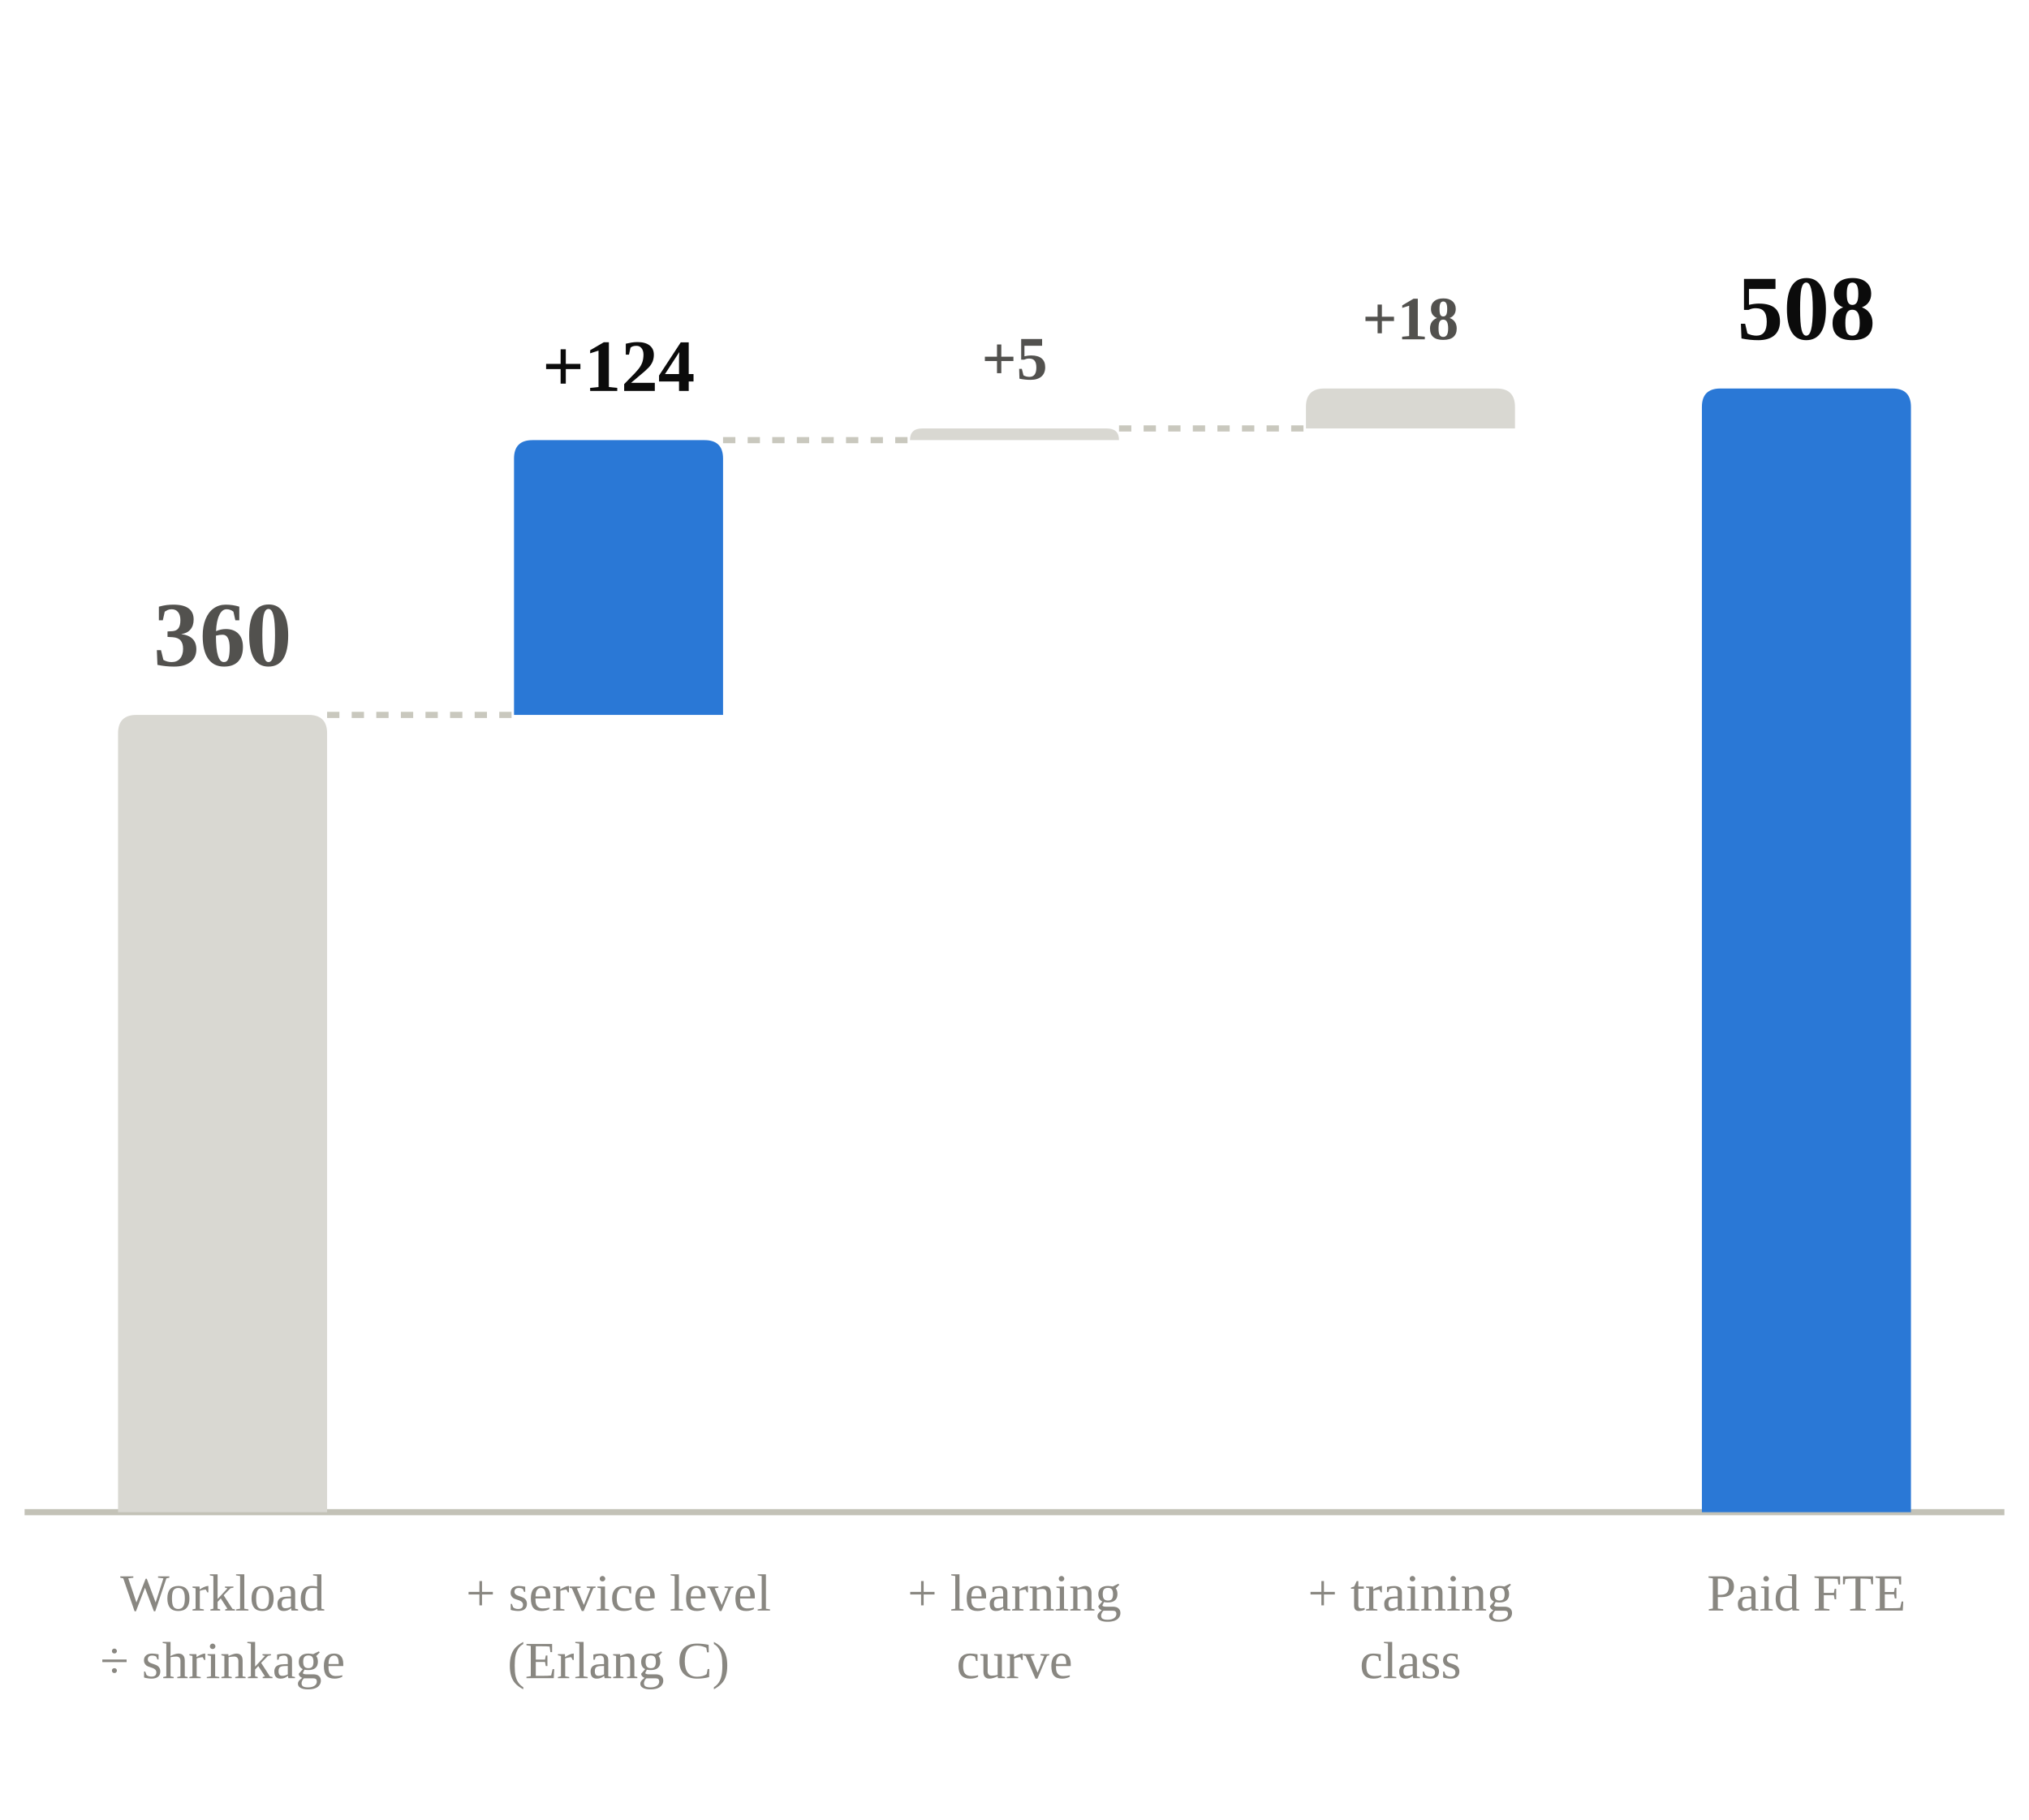
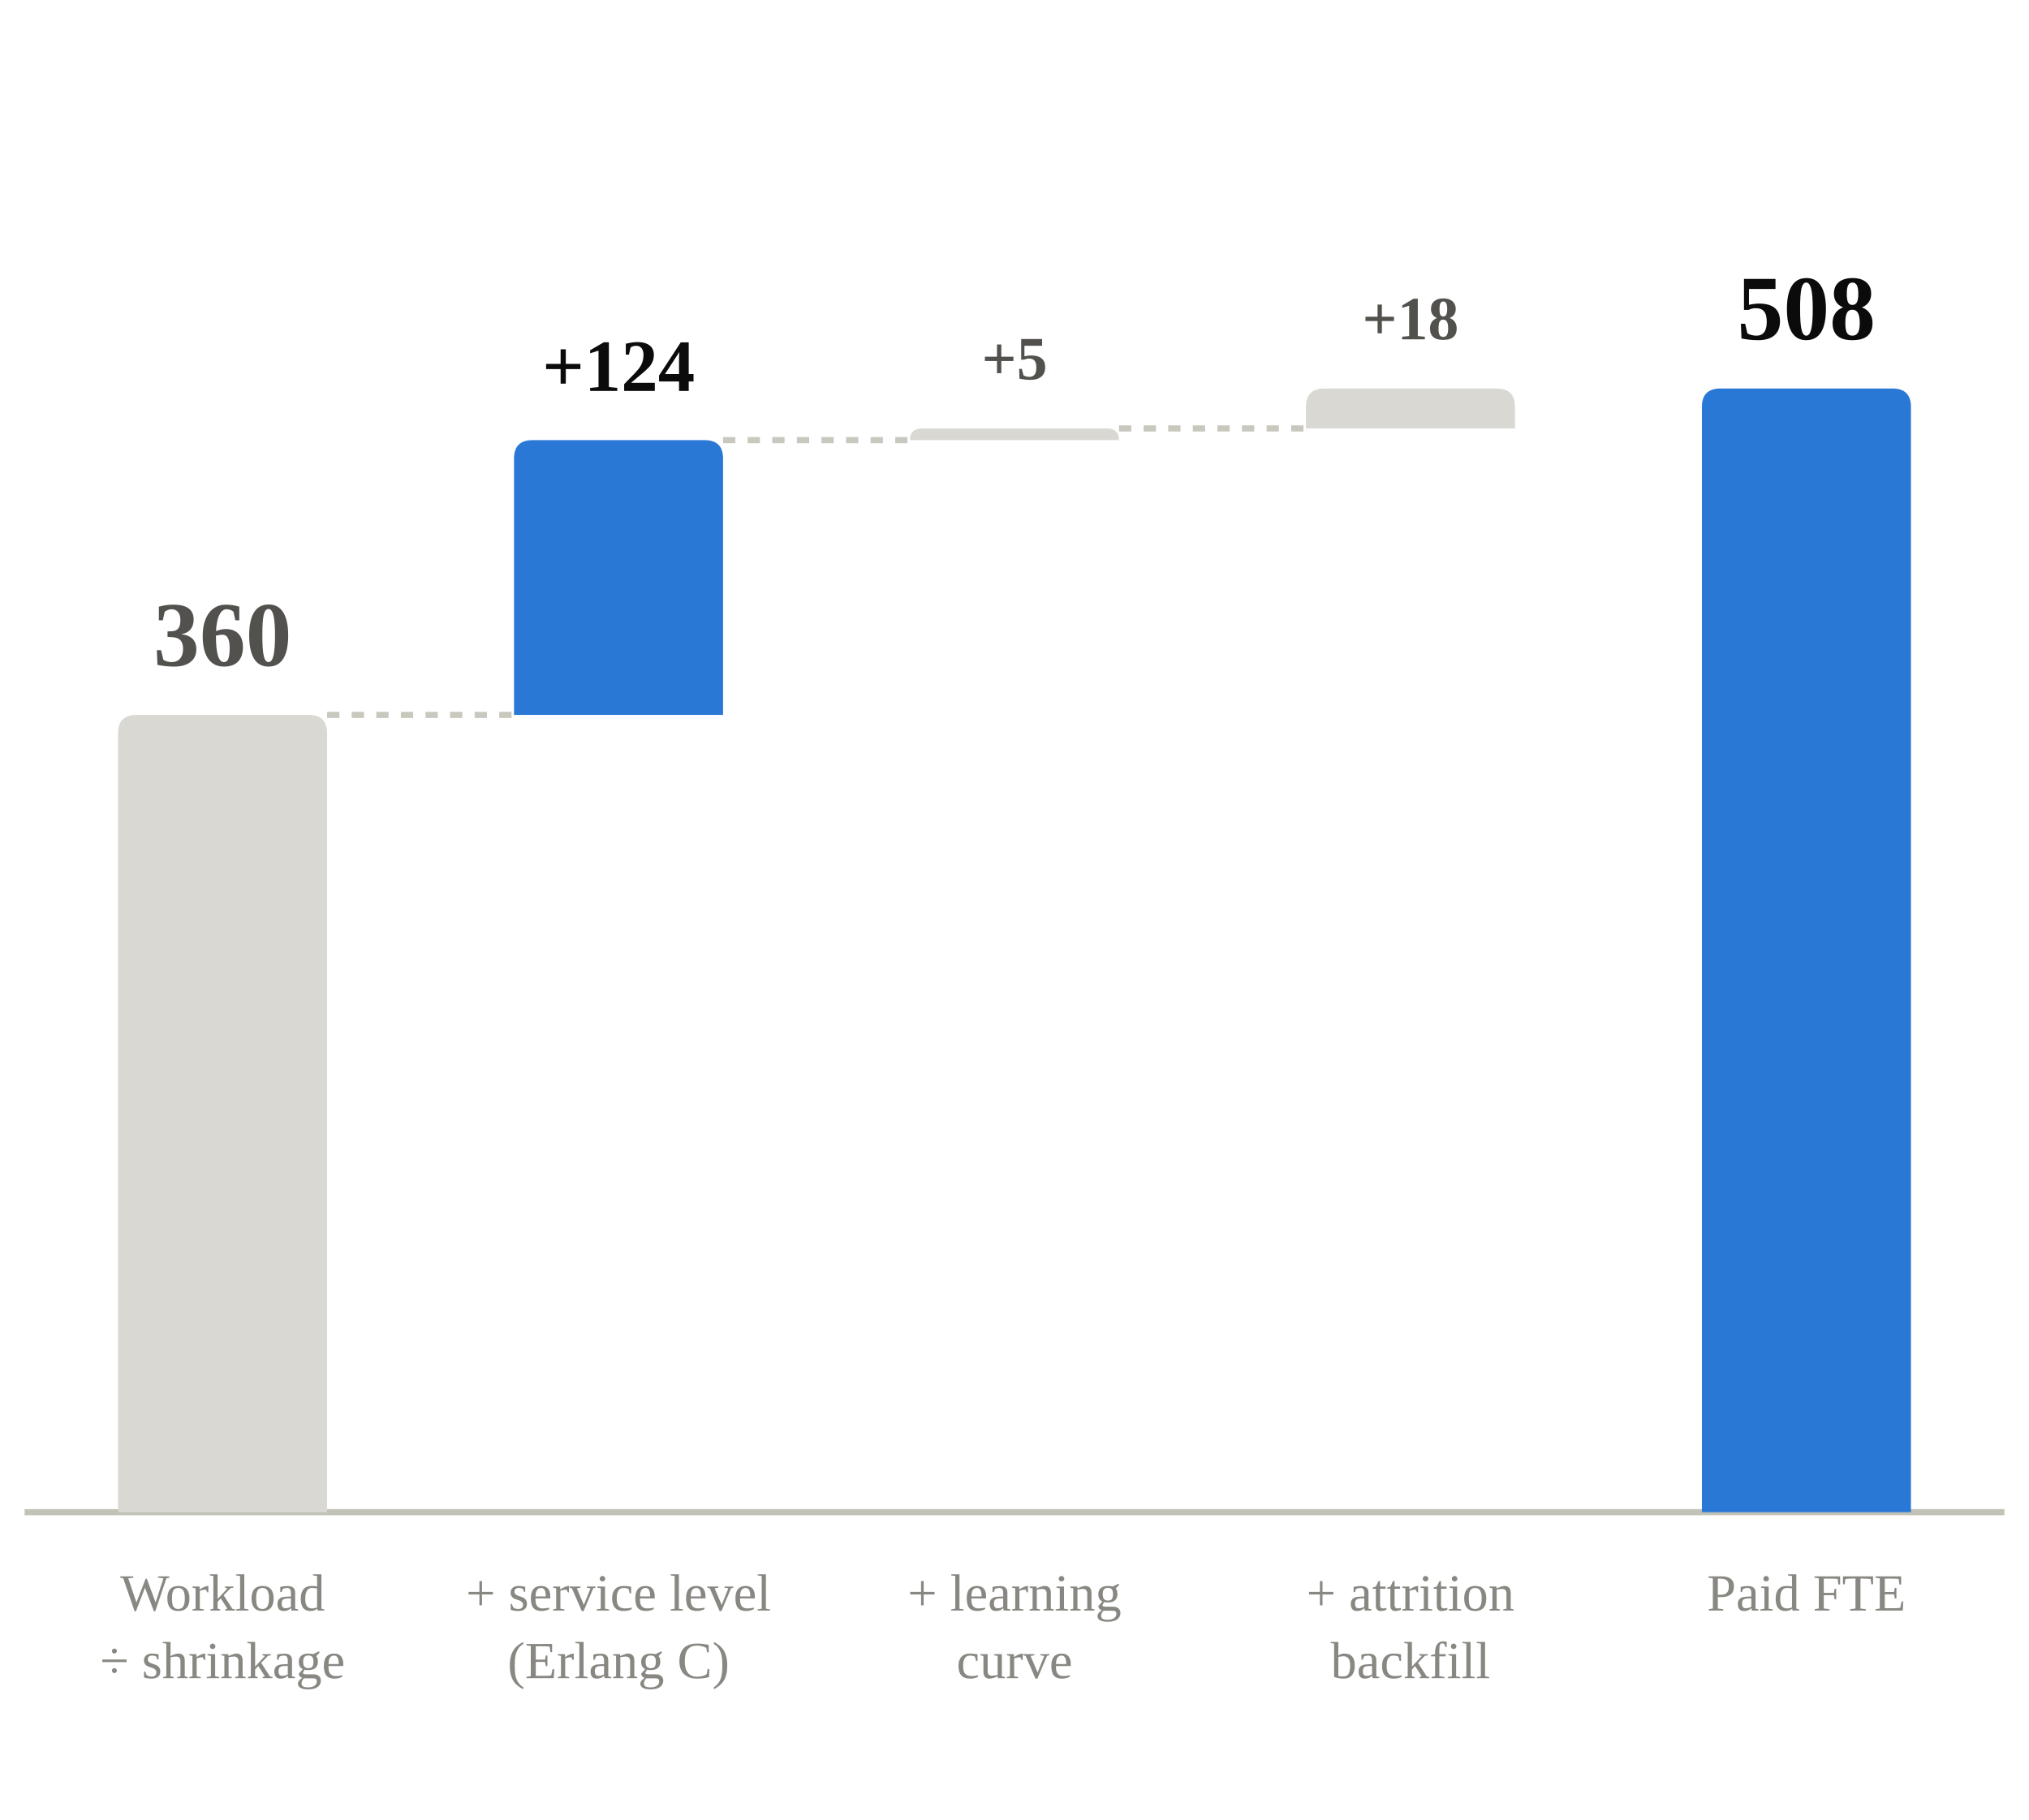
- <svg xmlns="http://www.w3.org/2000/svg" class="chart" viewBox="0 0 330 296" width="100%" preserveAspectRatio="xMidYMid meet" role="img">
+ <svg xmlns="http://www.w3.org/2000/svg" class="chart" viewBox="0 0 330 296" preserveAspectRatio="xMidYMid meet" role="img">
  <line x1="4.0" y1="246.0" x2="326.0" y2="246.0" stroke="#c3c2b7" stroke-width="1" opacity="1" />
  <path d="M19.2,246.0 L19.2,119.3 Q19.2,116.3 22.2,116.3 L50.2,116.3 Q53.2,116.3 53.2,119.3 L53.2,246.0 Z" fill="#d9d8d2" />
  <text x="36.2" y="108.3" font-size="15" fill="#52514e" text-anchor="middle" font-weight="700" letter-spacing="0" opacity="1">360</text>
  <text x="36.2" y="262.0" font-size="8.5" fill="#898781" text-anchor="middle" font-weight="400" letter-spacing="0" opacity="1">Workload</text>
  <text x="36.2" y="273.0" font-size="8.5" fill="#898781" text-anchor="middle" font-weight="400" letter-spacing="0" opacity="1">÷ shrinkage</text>
  <path d="M83.6,116.3 L83.6,74.6 Q83.6,71.6 86.6,71.6 L114.6,71.6 Q117.6,71.6 117.6,74.6 L117.6,116.3 Z" fill="#2a78d6" />
  <text x="100.6" y="63.6" font-size="12" fill="#0b0b0b" text-anchor="middle" font-weight="700" letter-spacing="0" opacity="1">+124</text>
  <line x1="53.2" y1="116.3" x2="83.6" y2="116.3" stroke="#c3c2b7" stroke-width="1" opacity="0.9" stroke-dasharray="2 2" />
  <text x="100.6" y="262.0" font-size="8.5" fill="#898781" text-anchor="middle" font-weight="400" letter-spacing="0" opacity="1">+ service level</text>
  <text x="100.6" y="273.0" font-size="8.5" fill="#898781" text-anchor="middle" font-weight="400" letter-spacing="0" opacity="1">(Erlang C)</text>
  <path d="M148.0,71.6 L148.0,71.6 Q148.0,69.7 150.0,69.7 L180.0,69.7 Q182.0,69.7 182.0,71.6 L182.0,71.6 Z" fill="#d9d8d2" />
  <text x="165.0" y="61.7" font-size="10" fill="#52514e" text-anchor="middle" font-weight="700" letter-spacing="0" opacity="1">+5</text>
  <line x1="117.6" y1="71.6" x2="148.0" y2="71.6" stroke="#c3c2b7" stroke-width="1" opacity="0.9" stroke-dasharray="2 2" />
  <text x="165.0" y="262.0" font-size="8.5" fill="#898781" text-anchor="middle" font-weight="400" letter-spacing="0" opacity="1">+ learning</text>
  <text x="165.0" y="273.0" font-size="8.5" fill="#898781" text-anchor="middle" font-weight="400" letter-spacing="0" opacity="1">curve</text>
  <path d="M212.4,69.7 L212.4,66.2 Q212.4,63.2 215.4,63.2 L243.4,63.2 Q246.4,63.2 246.4,66.2 L246.4,69.7 Z" fill="#d9d8d2" />
  <text x="229.4" y="55.2" font-size="10" fill="#52514e" text-anchor="middle" font-weight="700" letter-spacing="0" opacity="1">+18</text>
  <line x1="182.0" y1="69.7" x2="212.4" y2="69.7" stroke="#c3c2b7" stroke-width="1" opacity="0.9" stroke-dasharray="2 2" />
-   <text x="229.4" y="262.0" font-size="8.5" fill="#898781" text-anchor="middle" font-weight="400" letter-spacing="0" opacity="1">+ training</text>
-   <text x="229.4" y="273.0" font-size="8.5" fill="#898781" text-anchor="middle" font-weight="400" letter-spacing="0" opacity="1">class</text>
+   <text x="229.4" y="262.0" font-size="8.5" fill="#898781" text-anchor="middle" font-weight="400" letter-spacing="0" opacity="1">+ attrition</text>
+   <text x="229.4" y="273.0" font-size="8.5" fill="#898781" text-anchor="middle" font-weight="400" letter-spacing="0" opacity="1">backfill</text>
  <path d="M276.8,246.0 L276.8,66.2 Q276.8,63.2 279.8,63.2 L307.8,63.2 Q310.8,63.2 310.8,66.2 L310.8,246.0 Z" fill="#2a78d6" />
  <text x="293.8" y="55.2" font-size="15" fill="#0b0b0b" text-anchor="middle" font-weight="700" letter-spacing="0" opacity="1">508</text>
  <text x="293.8" y="262.0" font-size="8.5" fill="#898781" text-anchor="middle" font-weight="400" letter-spacing="0" opacity="1">Paid FTE</text>
</svg>
